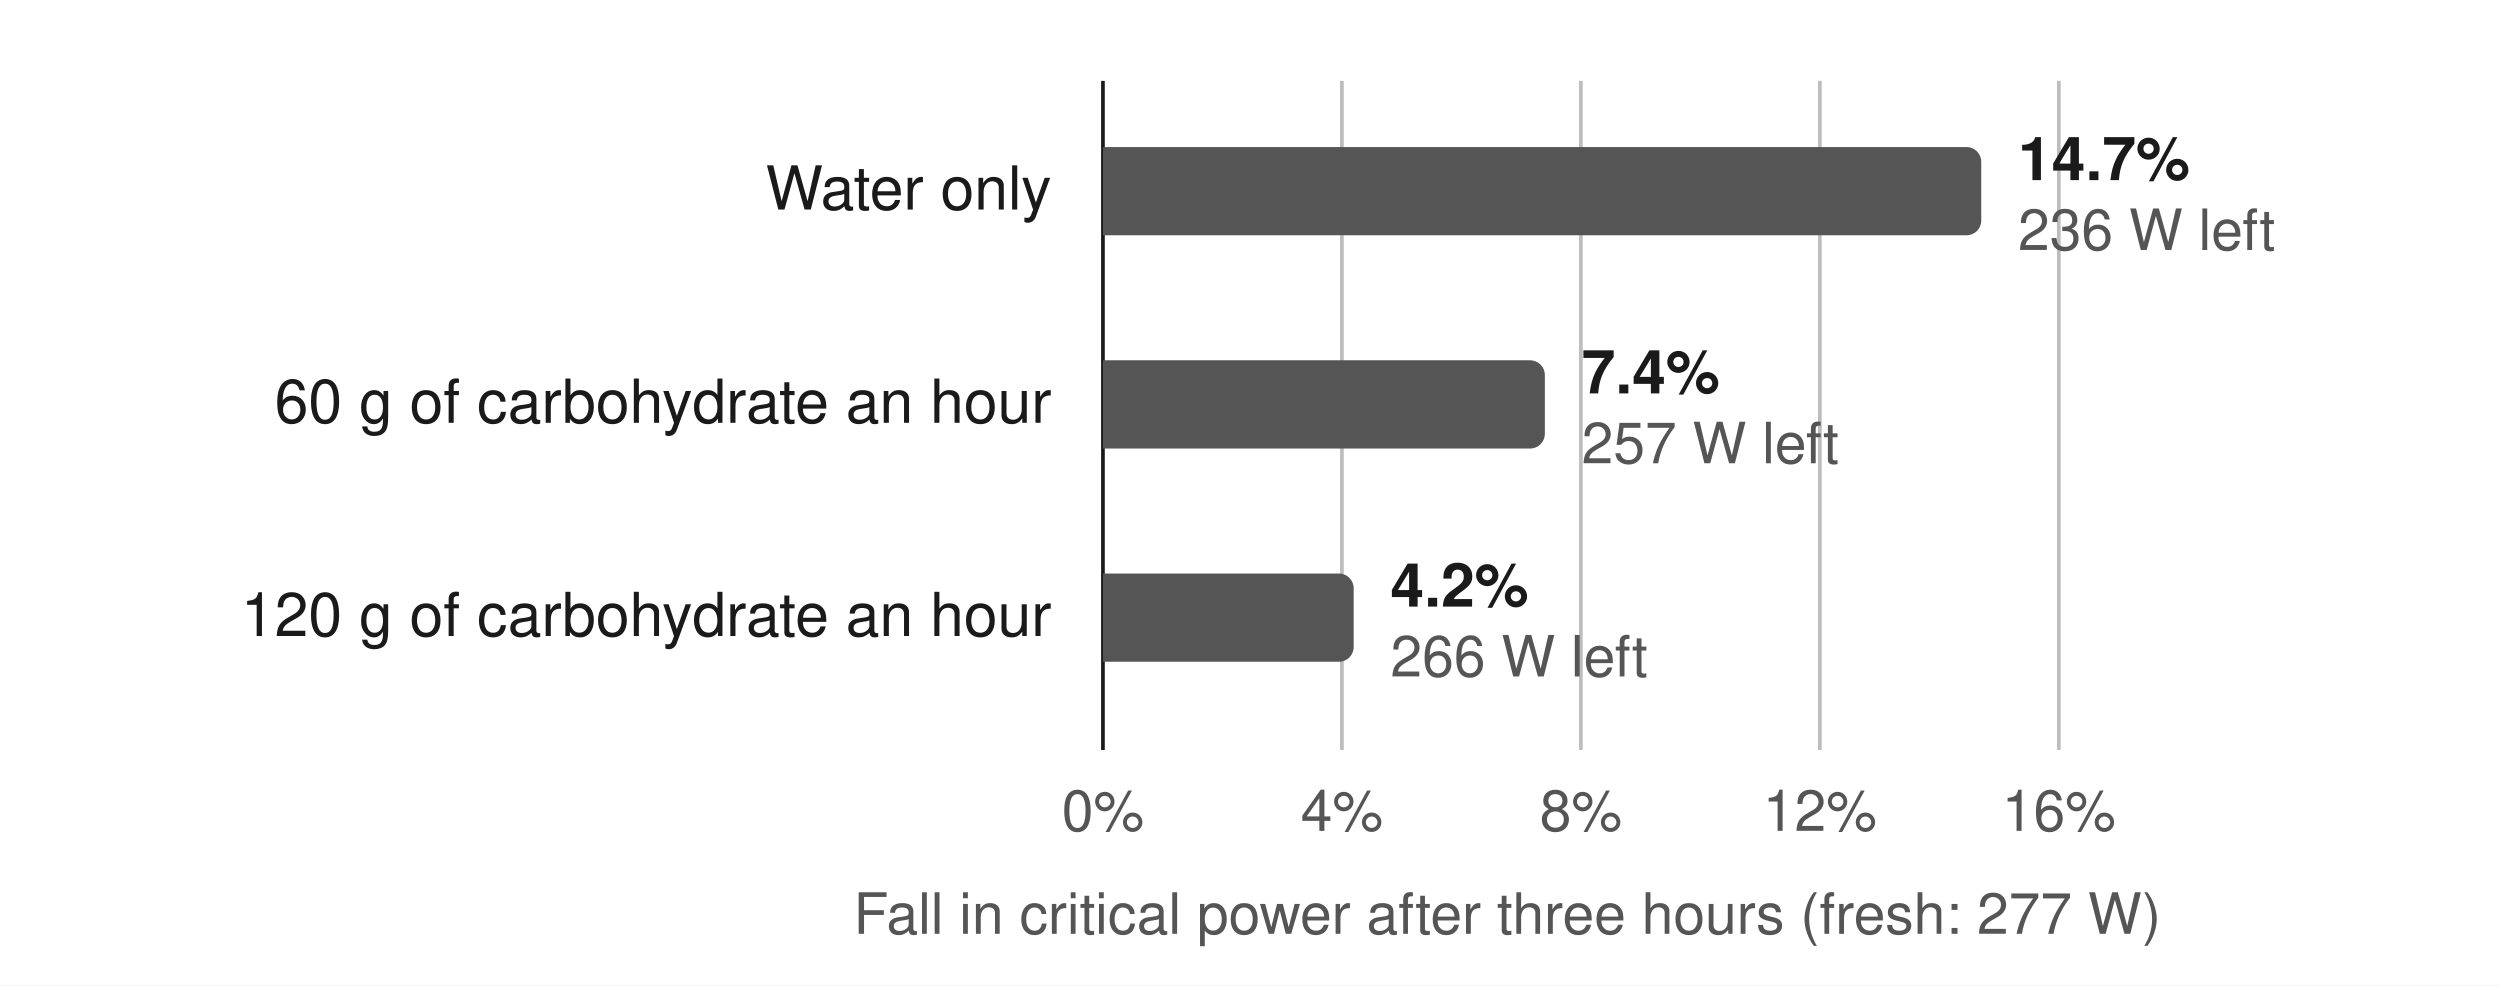
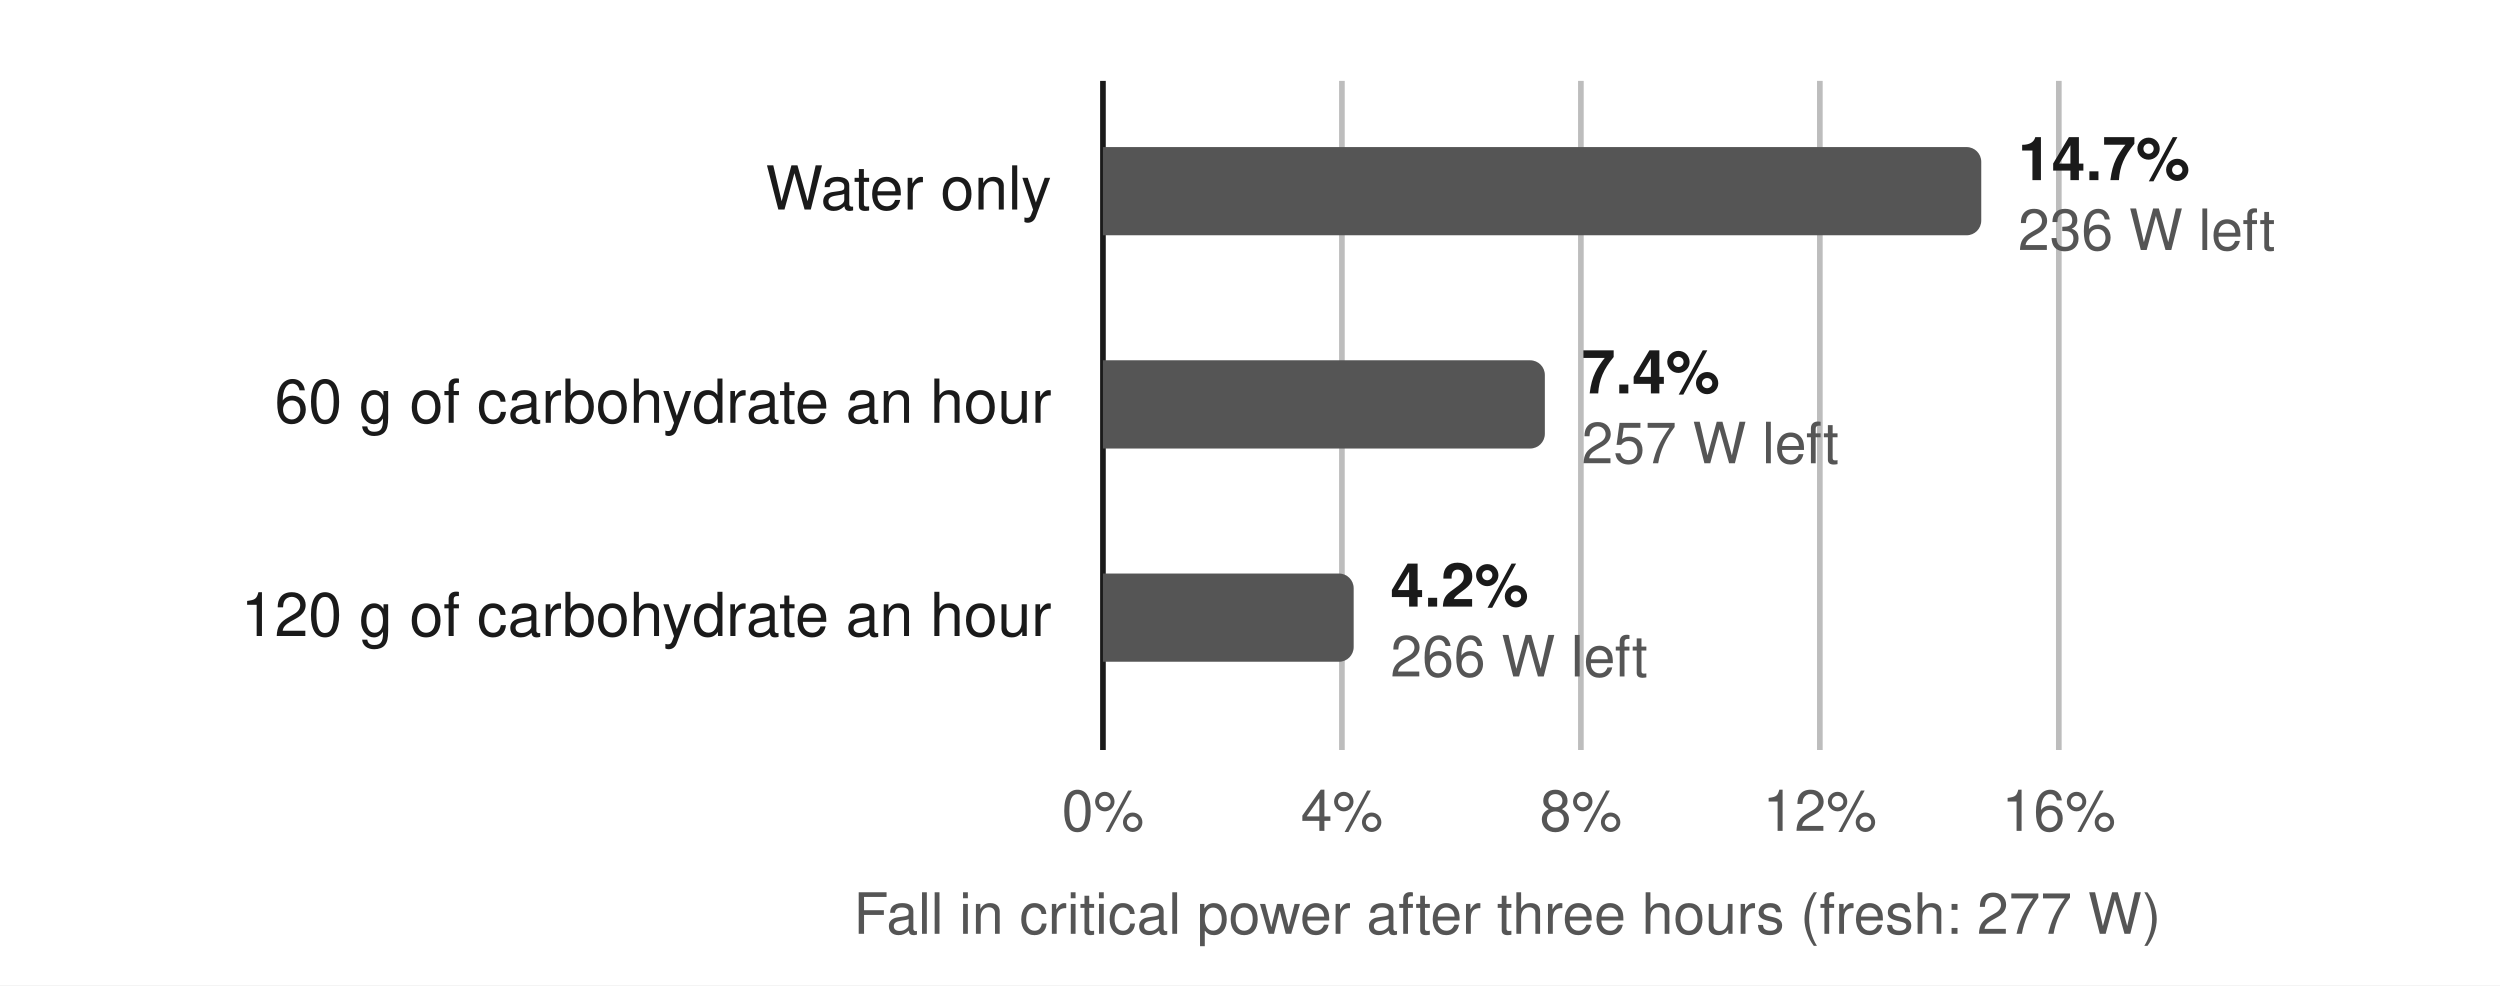
<svg xmlns="http://www.w3.org/2000/svg" viewBox="0 0 680 268" width="680" height="268" role="img" aria-label="Fall in critical power after three hours of riding, by carbohydrate intake">
  <rect width="680" height="268" fill="#ffffff" />
-   <line x1="300.0" y1="22" x2="300.0" y2="204" stroke="#1a1a1a" stroke-width="1" />
+   <line x1="300.0" y1="22" x2="300.0" y2="204" stroke="#1a1a1a" stroke-width="1.54" />
  <text x="300.0" y="226.0" font-family="IBM Plex Sans, Helvetica, Arial, sans-serif" font-size="15.5" fill="#555555" text-anchor="middle" font-weight="400">0%</text>
-   <line x1="365.0" y1="22" x2="365.0" y2="204" stroke="#bdbdbd" stroke-width="1" />
+   <line x1="365.0" y1="22" x2="365.0" y2="204" stroke="#bdbdbd" stroke-width="1.54" />
  <text x="365.0" y="226.0" font-family="IBM Plex Sans, Helvetica, Arial, sans-serif" font-size="15.5" fill="#555555" text-anchor="middle" font-weight="400">4%</text>
-   <line x1="430.0" y1="22" x2="430.0" y2="204" stroke="#bdbdbd" stroke-width="1" />
+   <line x1="430.0" y1="22" x2="430.0" y2="204" stroke="#bdbdbd" stroke-width="1.54" />
  <text x="430.0" y="226.0" font-family="IBM Plex Sans, Helvetica, Arial, sans-serif" font-size="15.5" fill="#555555" text-anchor="middle" font-weight="400">8%</text>
-   <line x1="495.0" y1="22" x2="495.0" y2="204" stroke="#bdbdbd" stroke-width="1" />
+   <line x1="495.0" y1="22" x2="495.0" y2="204" stroke="#bdbdbd" stroke-width="1.54" />
  <text x="495.0" y="226.0" font-family="IBM Plex Sans, Helvetica, Arial, sans-serif" font-size="15.5" fill="#555555" text-anchor="middle" font-weight="400">12%</text>
-   <line x1="560.0" y1="22" x2="560.0" y2="204" stroke="#bdbdbd" stroke-width="1" />
+   <line x1="560.0" y1="22" x2="560.0" y2="204" stroke="#bdbdbd" stroke-width="1.54" />
  <text x="560.0" y="226.0" font-family="IBM Plex Sans, Helvetica, Arial, sans-serif" font-size="15.5" fill="#555555" text-anchor="middle" font-weight="400">16%</text>
  <text x="410.0" y="254.0" font-family="IBM Plex Sans, Helvetica, Arial, sans-serif" font-size="15.5" fill="#555555" text-anchor="middle" font-weight="400">Fall in critical power after three hours (fresh: 277 W)</text>
  <text x="286.0" y="57.0" font-family="IBM Plex Sans, Helvetica, Arial, sans-serif" font-size="16.5" fill="#1a1a1a" text-anchor="end" font-weight="400">Water only</text>
  <path d="M300.0,40 H534.9 a4,4 0 0 1 4,4 v16 a4,4 0 0 1 -4,4 H300.0 z" fill="#555555" />
  <text x="548.9" y="49.0" font-family="IBM Plex Sans, Helvetica, Arial, sans-serif" font-size="16.5" fill="#1a1a1a" text-anchor="start" font-weight="600">14.7%</text>
  <text x="548.9" y="68.0" font-family="IBM Plex Sans, Helvetica, Arial, sans-serif" font-size="15.5" fill="#555555" text-anchor="start" font-weight="400">236 W left</text>
  <text x="286.0" y="115.0" font-family="IBM Plex Sans, Helvetica, Arial, sans-serif" font-size="16.5" fill="#1a1a1a" text-anchor="end" font-weight="400">60 g of carbohydrate an hour</text>
  <path d="M300.0,98 H416.2 a4,4 0 0 1 4,4 v16 a4,4 0 0 1 -4,4 H300.0 z" fill="#555555" />
  <text x="430.2" y="107.0" font-family="IBM Plex Sans, Helvetica, Arial, sans-serif" font-size="16.5" fill="#1a1a1a" text-anchor="start" font-weight="600">7.4%</text>
  <text x="430.2" y="126.0" font-family="IBM Plex Sans, Helvetica, Arial, sans-serif" font-size="15.5" fill="#555555" text-anchor="start" font-weight="400">257 W left</text>
  <text x="286.0" y="173.0" font-family="IBM Plex Sans, Helvetica, Arial, sans-serif" font-size="16.5" fill="#1a1a1a" text-anchor="end" font-weight="400">120 g of carbohydrate an hour</text>
  <path d="M300.0,156 H364.2 a4,4 0 0 1 4,4 v16 a4,4 0 0 1 -4,4 H300.0 z" fill="#555555" />
  <text x="378.2" y="165.0" font-family="IBM Plex Sans, Helvetica, Arial, sans-serif" font-size="16.5" fill="#1a1a1a" text-anchor="start" font-weight="600">4.2%</text>
  <text x="378.2" y="184.0" font-family="IBM Plex Sans, Helvetica, Arial, sans-serif" font-size="15.5" fill="#555555" text-anchor="start" font-weight="400">266 W left</text>
</svg>
